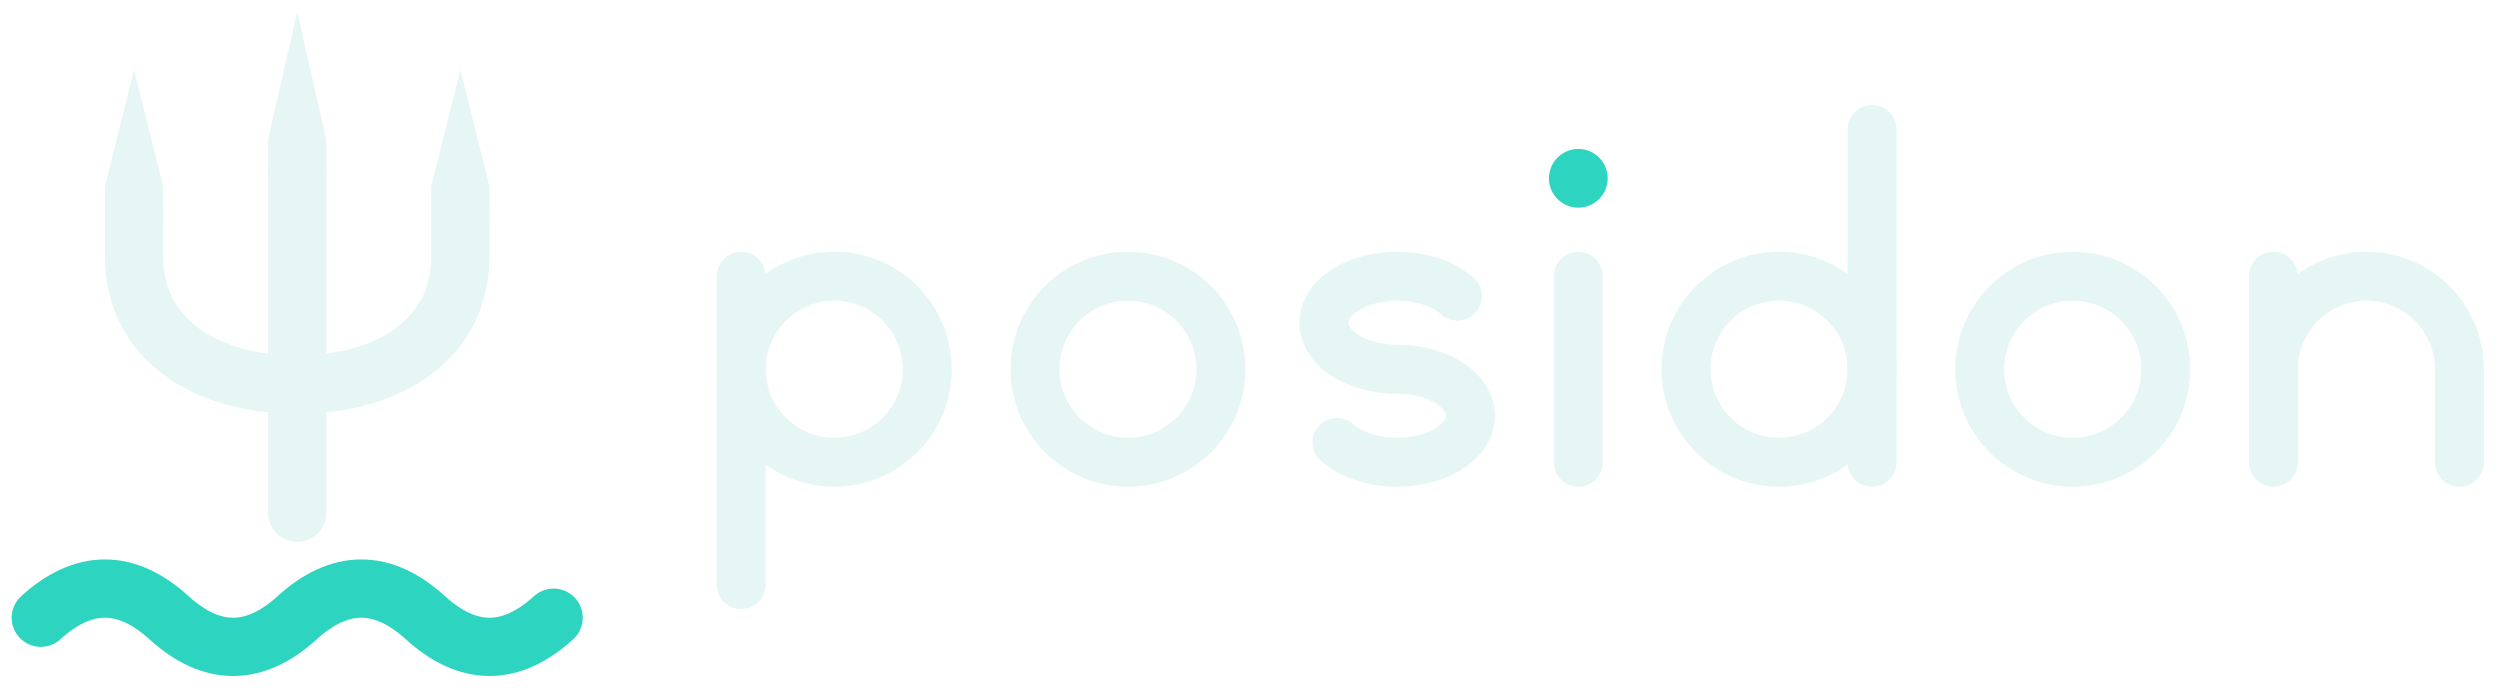
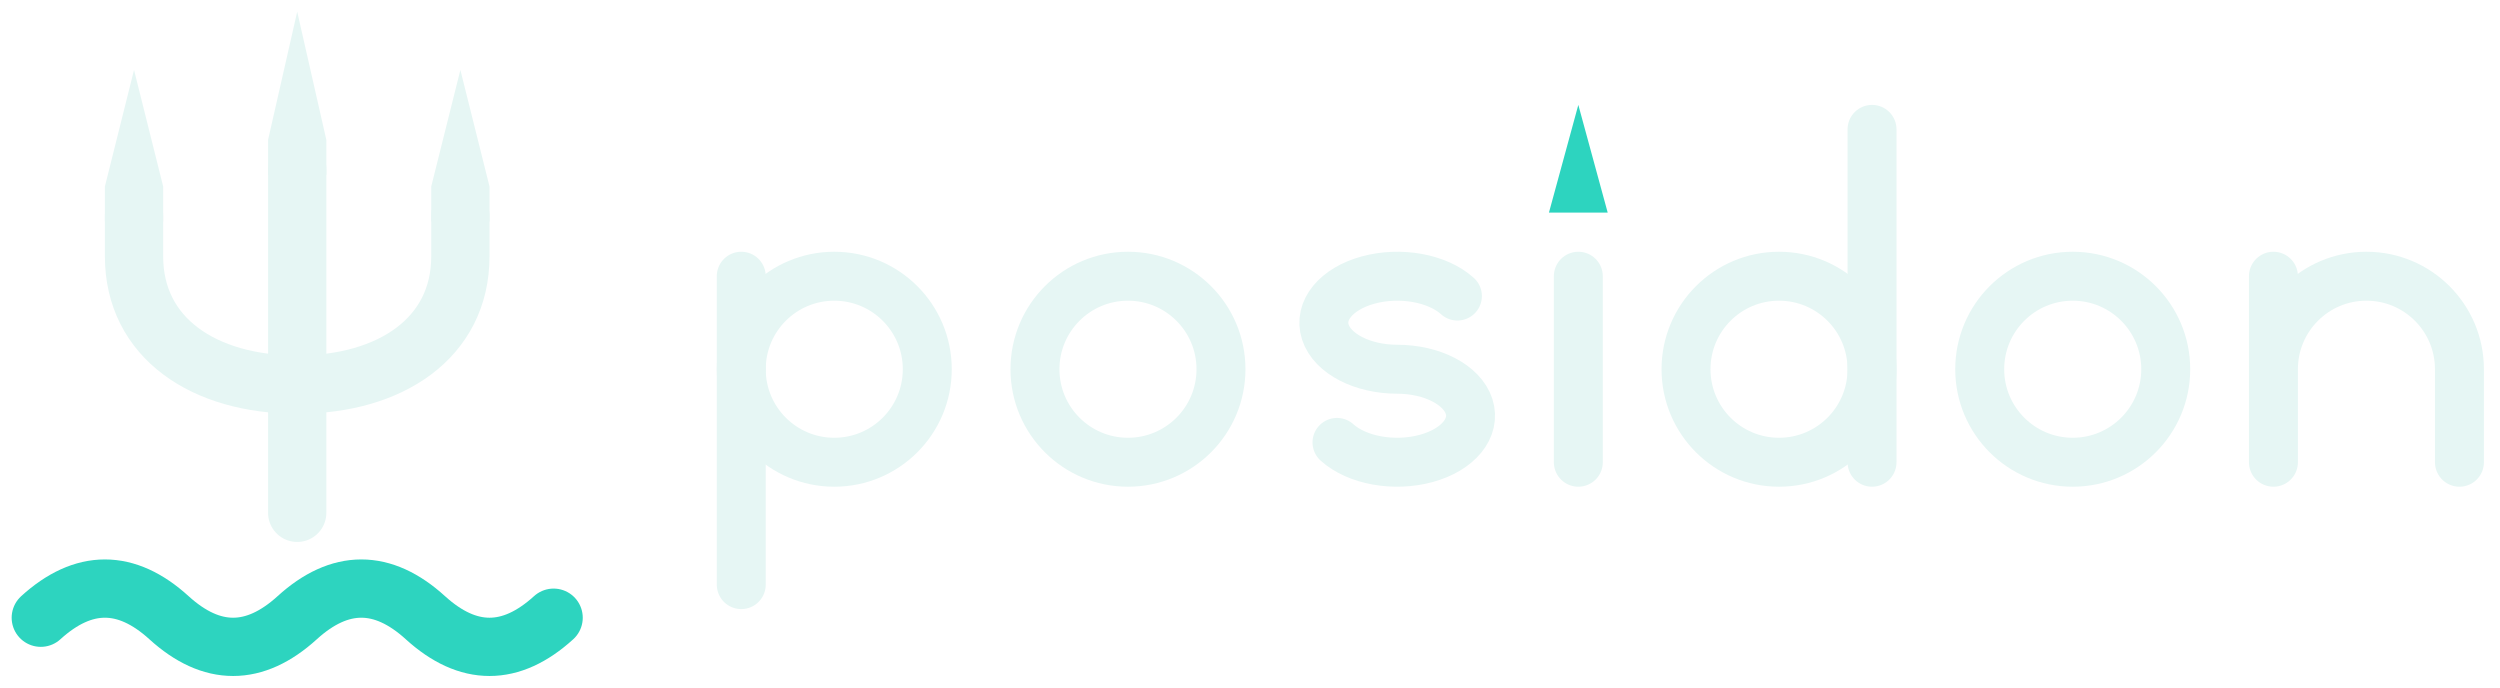
<svg xmlns="http://www.w3.org/2000/svg" viewBox="13 4 429 118" role="img">
  <g fill="none" stroke-linecap="round" stroke-width="10">
    <path stroke="#E6F6F4" d="M36 41v7c0 14 12 22 28 22s28-8 28-22v-7M64 33v59" />
    <path stroke="#2DD4BF" d="M20 110q11-10 22 0t22 0 22 0 22 0" />
  </g>
  <path fill="#E6F6F4" d="M36 16l5 20v6H31v-6zM64 6l5 22v6H59v-6zM92 16l5 20v6H87v-6z" />
  <g transform="translate(136 22) scale(0.84)">
    <g fill="none" stroke="#E6F6F4" stroke-linecap="round" stroke-linejoin="round" stroke-width="10">
      <path d="M5 35v63" />
      <circle cx="24" cy="54" r="19" />
      <circle cx="84" cy="54" r="19" />
      <path d="M151.3 39.05A15 9.5 0 1 0 139 54a15 9.5 0 1 1-12.3 14.95" />
      <path d="M176 35v38" />
      <circle cx="217" cy="54" r="19" />
      <path d="M236 5v68" />
      <circle cx="277" cy="54" r="19" />
      <path d="M318 35v38m0-19a19 19 0 0 1 38 0v19" />
    </g>
-     <circle cx="176" cy="15" r="6" fill="#2DD4BF" />
+     <path fill="#2DD4BF" d="M176 0l6 22h-12z" />
  </g>
</svg>
